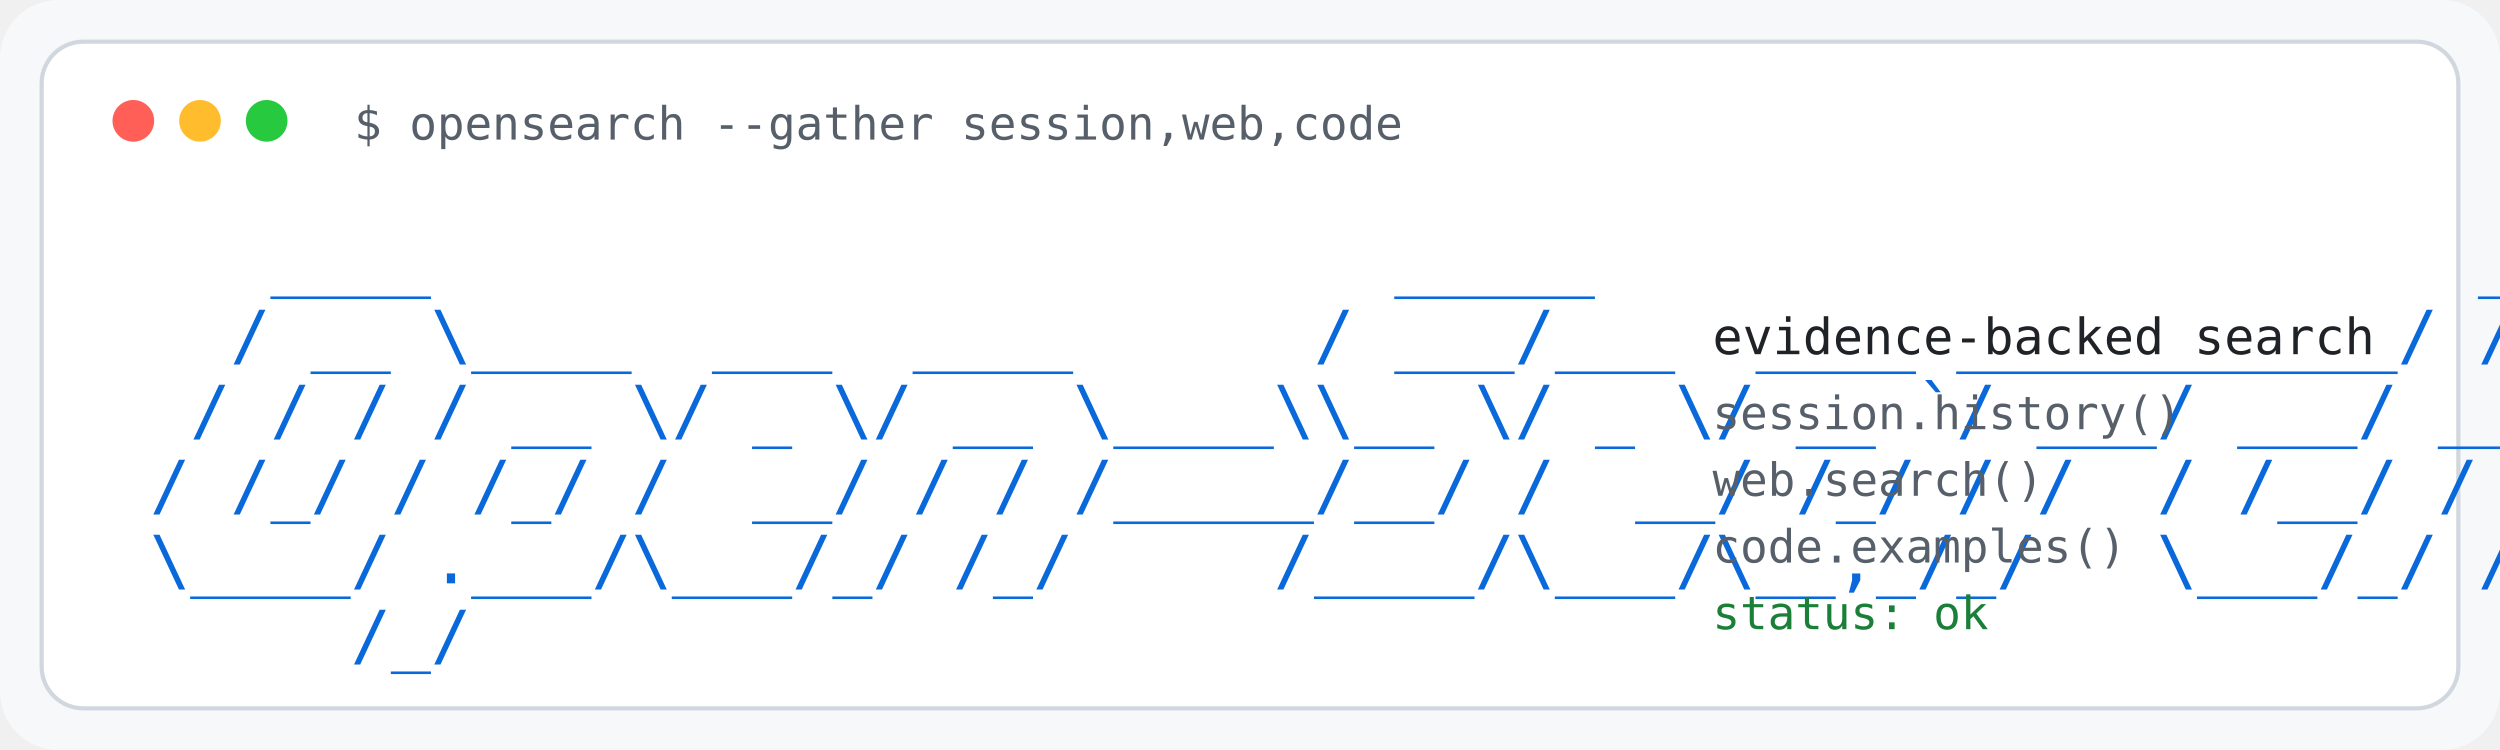
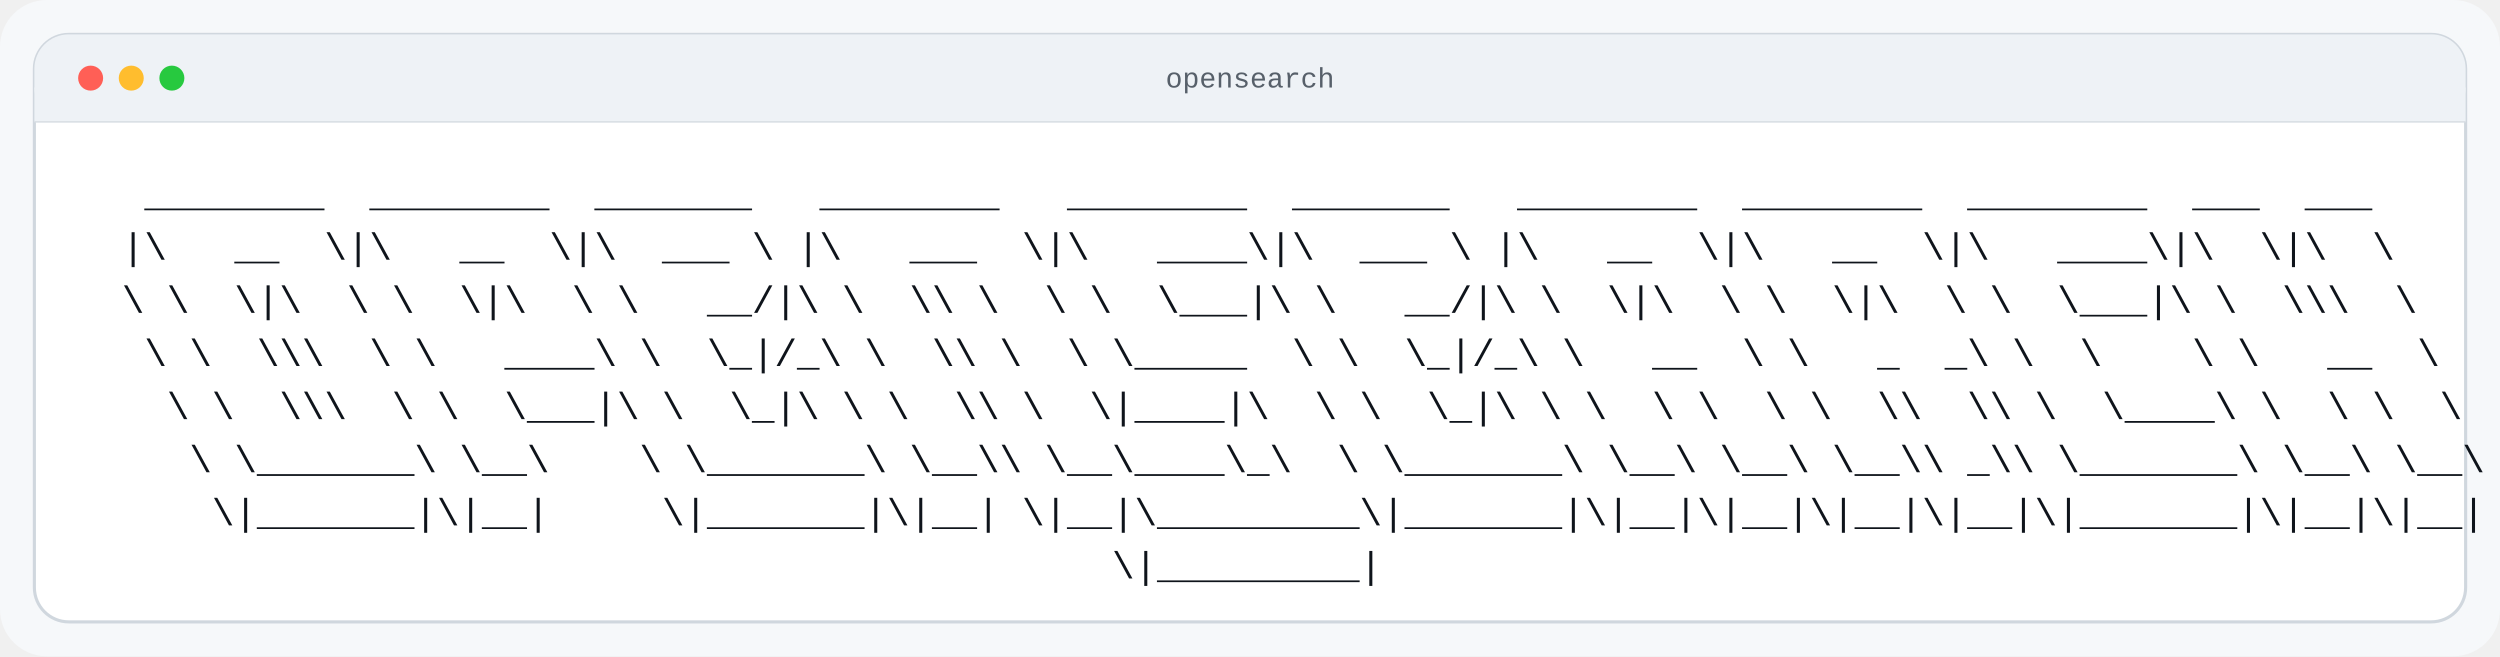
- <svg xmlns="http://www.w3.org/2000/svg" viewBox="0 0 1200 360" width="1200" height="360" role="img" aria-labelledby="title desc">
-   <rect width="1200" height="360" rx="28" fill="#f6f8fa" />
-   <rect x="20" y="20" width="1160" height="320" rx="20" fill="#ffffff" stroke="#d0d7de" stroke-width="2" />
-   <circle cx="64" cy="58" r="10" fill="#ff5f56" />
-   <circle cx="96" cy="58" r="10" fill="#ffbd2e" />
-   <circle cx="128" cy="58" r="10" fill="#27c93f" />
-   <text x="170" y="67" fill="#57606a" font-family="ui-monospace, SFMono-Regular, Menlo, Consolas, monospace" font-size="22">$ opensearch --gather session,web,code</text>
-   <text x="72" y="136" fill="#0969da" font-family="ui-monospace, SFMono-Regular, Menlo, Consolas, monospace" font-size="32" xml:space="preserve">   ____                        _____                      _     </text>
-   <text x="72" y="172" fill="#0969da" font-family="ui-monospace, SFMono-Regular, Menlo, Consolas, monospace" font-size="32" xml:space="preserve">  / __ \____  ___  ____      / ___/___  ____ ___________/ /_    </text>
-   <text x="72" y="208" fill="#0969da" font-family="ui-monospace, SFMono-Regular, Menlo, Consolas, monospace" font-size="32" xml:space="preserve"> / / / / __ \/ _ \/ __ \____\\__ \/ _ \/ __ `/ ___/ ___/ __ \   </text>
-   <text x="72" y="244" fill="#0969da" font-family="ui-monospace, SFMono-Regular, Menlo, Consolas, monospace" font-size="32" xml:space="preserve">/ /_/ / /_/ /  __/ / / /_____/__/ /  __/ /_/ / /  / /__/ / / /   </text>
-   <text x="72" y="280" fill="#0969da" font-family="ui-monospace, SFMono-Regular, Menlo, Consolas, monospace" font-size="32" xml:space="preserve">\____/ .___/\___/_/ /_/     /____/\___/\__,_/_/   \___/_/ /_/    </text>
-   <text x="72" y="316" fill="#0969da" font-family="ui-monospace, SFMono-Regular, Menlo, Consolas, monospace" font-size="32" xml:space="preserve">     /_/                                                              </text>
-   <text x="822" y="170" fill="#1f2328" font-family="ui-monospace, SFMono-Regular, Menlo, Consolas, monospace" font-size="24">evidence-backed search</text>
-   <text x="822" y="206" fill="#57606a" font-family="ui-monospace, SFMono-Regular, Menlo, Consolas, monospace" font-size="22">session.history()</text>
-   <text x="822" y="238" fill="#57606a" font-family="ui-monospace, SFMono-Regular, Menlo, Consolas, monospace" font-size="22">web.search()</text>
-   <text x="822" y="270" fill="#57606a" font-family="ui-monospace, SFMono-Regular, Menlo, Consolas, monospace" font-size="22">code.examples()</text>
-   <text x="822" y="302" fill="#1a7f37" font-family="ui-monospace, SFMono-Regular, Menlo, Consolas, monospace" font-size="22">status: ok</text>
+ <svg xmlns="http://www.w3.org/2000/svg" viewBox="0 0 1600 420" width="1600" height="420" role="img" aria-labelledby="title desc">
+   <defs>
+     <style>
+       .mono {
+         font-family: ui-monospace, SFMono-Regular, Menlo, Monaco, Consolas, "Liberation Mono", "Courier New", monospace;
+         font-variant-ligatures: none;
+       }
+       .bg { fill: #f6f8fa; }
+       .panel {
+         fill: #ffffff;
+         stroke: #d0d7de;
+         stroke-width: 2;
+         vector-effect: non-scaling-stroke;
+       }
+       .titlebar { fill: #eef2f6; }
+       .divider { stroke: #d8dee4; stroke-width: 1; vector-effect: non-scaling-stroke; }
+       .dim { fill: #57606a; }
+       .mark { fill: #0f141b; }
+     </style>
+   </defs>
+   <rect class="bg" width="1600" height="420" rx="30" />
+   <rect class="panel" x="22" y="22" width="1556" height="376" rx="22" />
+   <rect class="titlebar" x="22" y="22" width="1556" height="56" rx="22" />
+   <rect class="titlebar" x="22" y="56" width="1556" height="22" />
+   <line class="divider" x1="22" y1="78" x2="1578" y2="78" />
+   <circle cx="58" cy="50" r="8" fill="#ff5f56" />
+   <circle cx="84" cy="50" r="8" fill="#ffbd2e" />
+   <circle cx="110" cy="50" r="8" fill="#27c93f" />
+   <text class="mono dim" x="800" y="56" font-size="18" text-anchor="middle">opensearch</text>
+   <g class="mono mark" font-size="24">
+     <text x="78" y="132" xml:space="preserve"> ________  ________  _______   ________   ________  _______   ________  ________  ________  ___  ___     </text>
+     <text x="78" y="166" xml:space="preserve">|\   __  \|\   __  \|\  ___ \ |\   ___  \|\   ____\|\  ___ \ |\   __  \|\   __  \|\   ____\|\  \|\  \    </text>
+     <text x="78" y="200" xml:space="preserve">\ \  \|\  \ \  \|\  \ \   __/|\ \  \\ \  \ \  \___|\ \   __/|\ \  \|\  \ \  \|\  \ \  \___|\ \  \\\  \   </text>
+     <text x="78" y="234" xml:space="preserve"> \ \  \\\  \ \   ____\ \  \_|/_\ \  \\ \  \ \_____  \ \  \_|/_\ \   __  \ \   _  _\ \  \    \ \   __  \  </text>
+     <text x="78" y="268" xml:space="preserve">  \ \  \\\  \ \  \___|\ \  \_|\ \ \  \\ \  \|____|\  \ \  \_|\ \ \  \ \  \ \  \\  \\ \  \____\ \  \ \  \ </text>
+     <text x="78" y="302" xml:space="preserve">   \ \_______\ \__\    \ \_______\ \__\\ \__\____\_\  \ \_______\ \__\ \__\ \__\\ _\\ \_______\ \__\ \__\</text>
+     <text x="78" y="336" xml:space="preserve">    \|_______|\|__|     \|_______|\|__| \|__|\_________\|_______|\|__|\|__|\|__|\|__|\|_______|\|__|\|__|</text>
+     <text x="78" y="370" xml:space="preserve">                                            \|_________|                                                </text>
+   </g>
</svg>
